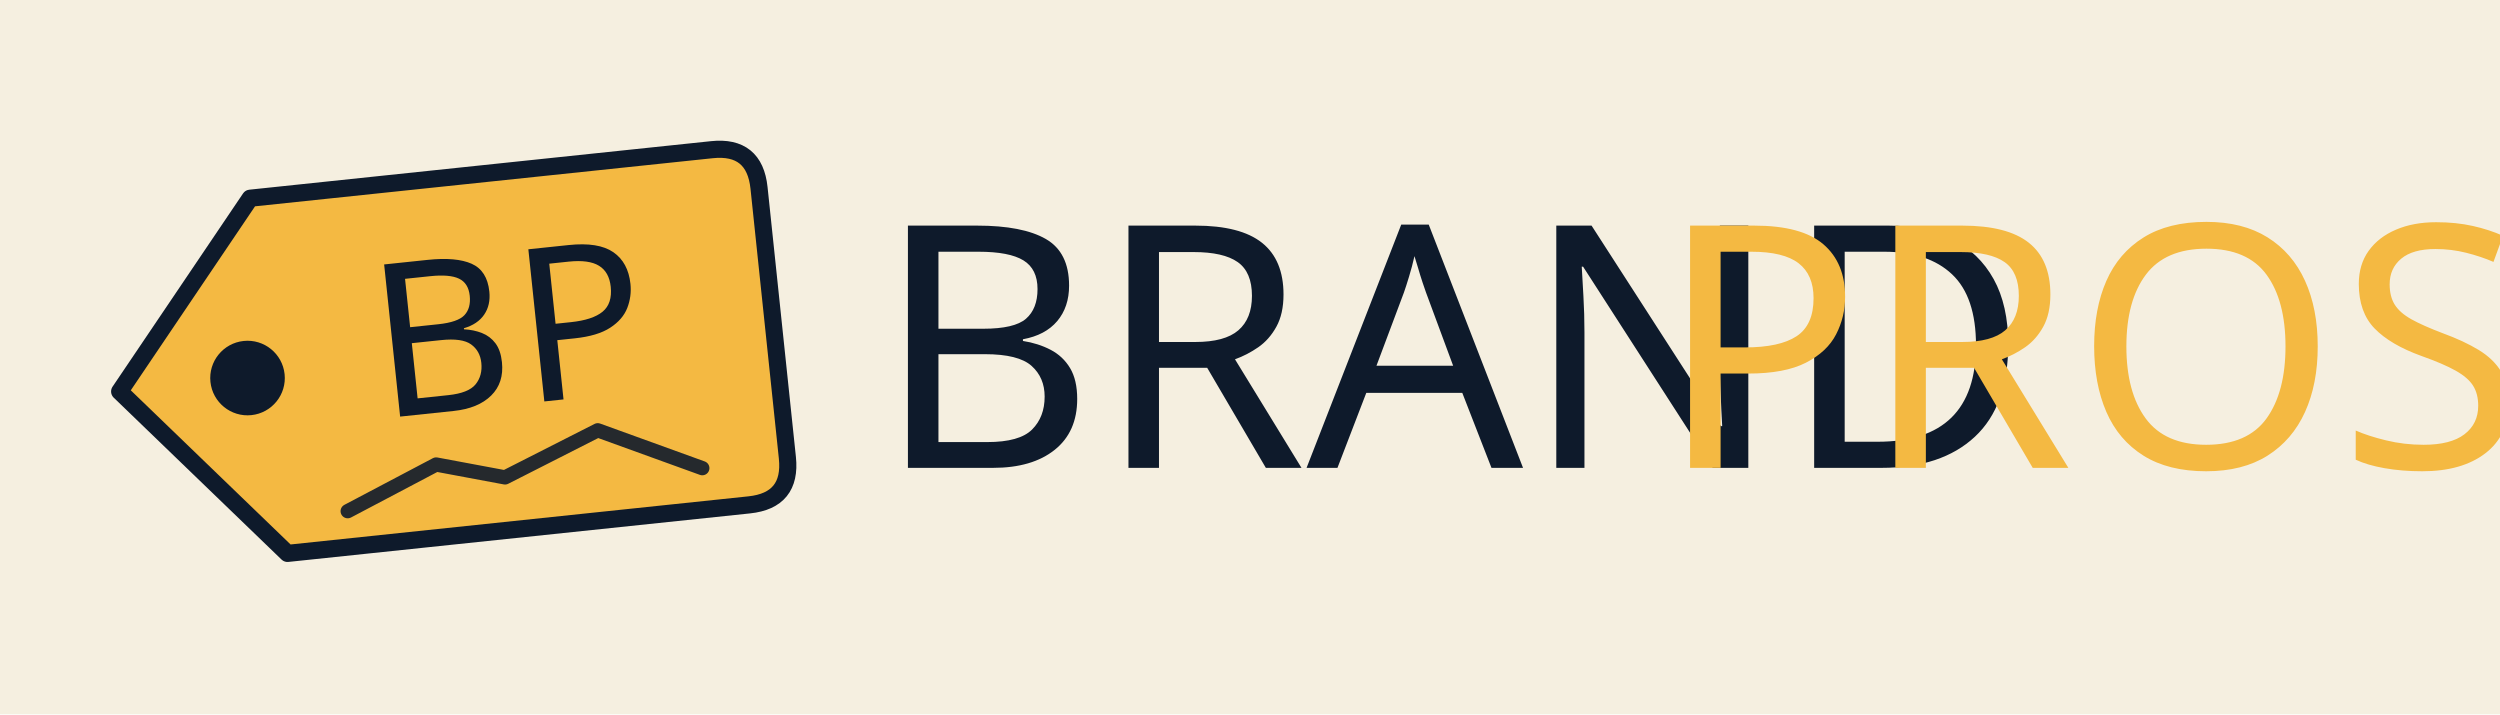
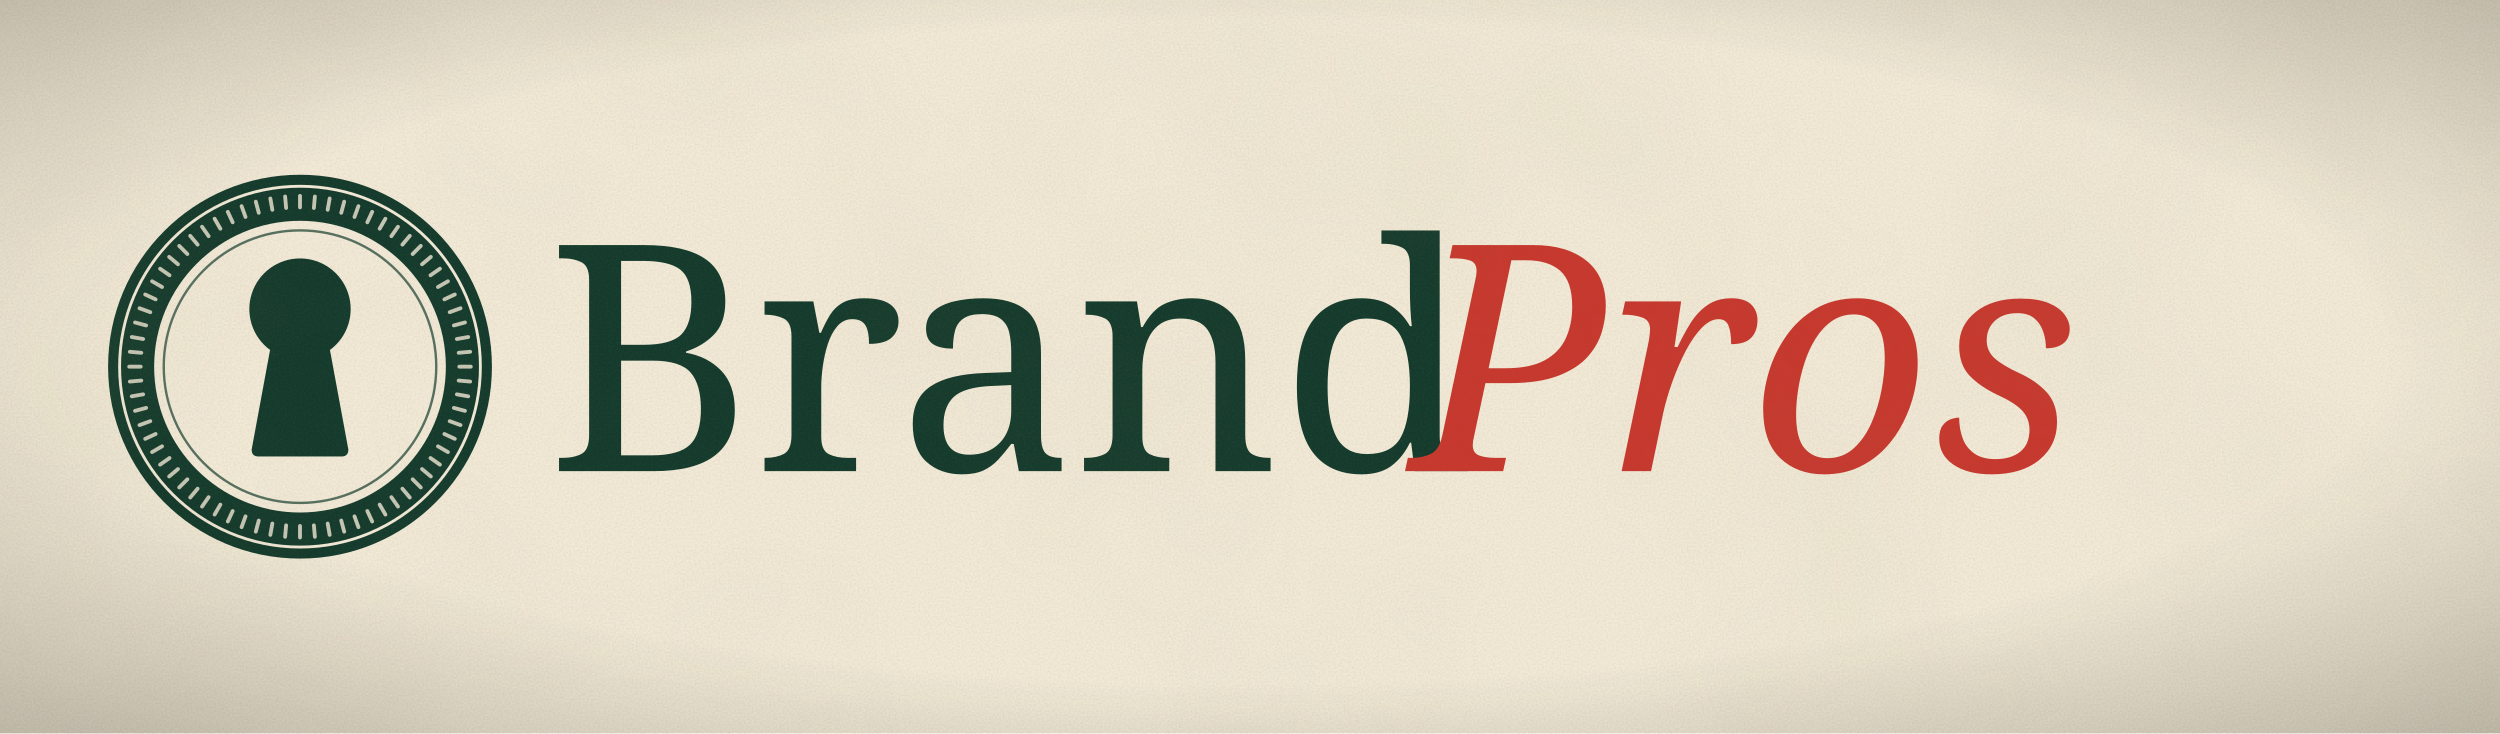
- <svg xmlns="http://www.w3.org/2000/svg" viewBox="0 0 1400 400" width="1400" height="400">
-   <rect width="1400" height="400" fill="#F5EFE0" />
-   <g transform="translate(250 200) scale(0.8) rotate(-6)">
-     <path d="M -230 0 L -125 -125 L 200 -125 Q 230 -125 230 -95 L 230 95 Q 230 125 200 125 L -125 125 Z" fill="#F4B942" stroke="#0E1A2B" stroke-width="12" stroke-linejoin="round" stroke-linecap="round" />
-     <circle cx="-140" cy="0" r="22.5" fill="#0E1A2B" stroke="#0E1A2B" stroke-width="7.2" />
-     <text x="45" y="38" font-family="Anton, 'Bebas Neue', Impact, 'Arial Narrow', sans-serif" font-size="150" font-weight="400" fill="#0E1A2B" text-anchor="middle" letter-spacing="4">BP</text>
-     <path d="M -80 100 L -15 74 L 32 88 L 100 62 L 170 96" fill="none" stroke="#0E1A2B" stroke-width="10" stroke-linecap="round" stroke-linejoin="round" opacity="0.9" />
+ <svg xmlns="http://www.w3.org/2000/svg" viewBox="0 0 1500 440" width="1500" height="440">
+   <defs>
+     <filter id="rg5" x="-5%" y="-5%" width="110%" height="110%">
+       <feTurbulence type="fractalNoise" baseFrequency="0.022" numOctaves="2" seed="2" result="n" />
+       <feDisplacementMap in="SourceGraphic" in2="n" scale="6" xChannelSelector="R" yChannelSelector="G" />
+     </filter>
+     <filter id="rt5" x="-5%" y="-10%" width="110%" height="120%">
+       <feTurbulence type="fractalNoise" baseFrequency="0.03" numOctaves="2" seed="13" result="n" />
+       <feDisplacementMap in="SourceGraphic" in2="n" scale="2.4" xChannelSelector="R" yChannelSelector="G" />
+     </filter>
+     <filter id="gr5" x="0" y="0" width="100%" height="100%">
+       <feTurbulence type="fractalNoise" baseFrequency="0.85" numOctaves="2" seed="7" stitchTiles="stitch" />
+       <feColorMatrix type="matrix" values="0 0 0 0 0.2  0 0 0 0 0.17  0 0 0 0 0.1  0 0 0 0.9 -0.28" />
+     </filter>
+     <filter id="bl5" x="0" y="0" width="100%" height="100%">
+       <feTurbulence type="fractalNoise" baseFrequency="0.006" numOctaves="3" seed="3" />
+       <feColorMatrix type="matrix" values="0 0 0 0 0.3  0 0 0 0 0.24  0 0 0 0 0.12  0 0 0 1.4 -0.62" />
+     </filter>
+     <radialGradient id="vg5" cx="50%" cy="48%" r="75%">
+       <stop offset="60%" stop-color="#17150F" stop-opacity="0" />
+       <stop offset="100%" stop-color="#17150F" stop-opacity="0.26" />
+     </radialGradient>
+     <pattern id="di5" width="16" height="16" patternUnits="userSpaceOnUse" patternTransform="rotate(18)">
+       <circle cx="8" cy="8" r="3.6" fill="#17150F" opacity="0.2" />
+     </pattern>
+     <pattern id="db5" width="16" height="16" patternUnits="userSpaceOnUse" patternTransform="rotate(18)">
+       <circle cx="8" cy="8" r="3.6" fill="#9C7526" opacity="0.5" />
+     </pattern>
+     <pattern id="dr5" width="16" height="16" patternUnits="userSpaceOnUse" patternTransform="rotate(18)">
+       <circle cx="8" cy="8" r="3.6" fill="#C8372D" opacity="0.45" />
+     </pattern>
+     <pattern id="dc5" width="16" height="16" patternUnits="userSpaceOnUse" patternTransform="rotate(18)">
+       <circle cx="8" cy="8" r="3.6" fill="#F2EAD7" opacity="0.14" />
+     </pattern>
+   </defs>
+   <rect width="1500" height="440" fill="#F2EAD7" />
+   <g transform="translate(180 220)">
+     <g transform="translate(0 0) scale(0.5757576)">
+       <circle r="200" fill="#133A2C" />
+       <circle r="188" fill="none" stroke="#F2EAD7" stroke-width="3" />
+       <path d="M 178 0 L 166 0" stroke="#F2EAD7" stroke-width="4" stroke-linecap="round" opacity="0.8" />
+       <path d="M 177.323 15.514 L 165.368 14.468" stroke="#F2EAD7" stroke-width="4" stroke-linecap="round" opacity="0.8" />
+       <path d="M 175.296 30.909 L 163.478 28.826" stroke="#F2EAD7" stroke-width="4" stroke-linecap="round" opacity="0.8" />
+       <path d="M 171.935 46.07 L 160.344 42.964" stroke="#F2EAD7" stroke-width="4" stroke-linecap="round" opacity="0.8" />
+       <path d="M 167.265 60.88 L 155.989 56.775" stroke="#F2EAD7" stroke-width="4" stroke-linecap="round" opacity="0.8" />
+       <path d="M 161.323 75.226 L 150.447 70.155" stroke="#F2EAD7" stroke-width="4" stroke-linecap="round" opacity="0.8" />
+       <path d="M 154.153 89 L 143.76 83" stroke="#F2EAD7" stroke-width="4" stroke-linecap="round" opacity="0.8" />
+       <path d="M 145.809 102.097 L 135.979 95.214" stroke="#F2EAD7" stroke-width="4" stroke-linecap="round" opacity="0.8" />
+       <path d="M 136.356 114.416 L 127.163 106.703" stroke="#F2EAD7" stroke-width="4" stroke-linecap="round" opacity="0.8" />
+       <path d="M 125.865 125.865 L 117.38 117.38" stroke="#F2EAD7" stroke-width="4" stroke-linecap="round" opacity="0.8" />
+       <path d="M 114.416 136.356 L 106.703 127.163" stroke="#F2EAD7" stroke-width="4" stroke-linecap="round" opacity="0.8" />
+       <path d="M 102.097 145.809 L 95.214 135.979" stroke="#F2EAD7" stroke-width="4" stroke-linecap="round" opacity="0.8" />
+       <path d="M 89 154.153 L 83 143.76" stroke="#F2EAD7" stroke-width="4" stroke-linecap="round" opacity="0.8" />
+       <path d="M 75.226 161.323 L 70.155 150.447" stroke="#F2EAD7" stroke-width="4" stroke-linecap="round" opacity="0.8" />
+       <path d="M 60.88 167.265 L 56.775 155.989" stroke="#F2EAD7" stroke-width="4" stroke-linecap="round" opacity="0.8" />
+       <path d="M 46.07 171.935 L 42.964 160.344" stroke="#F2EAD7" stroke-width="4" stroke-linecap="round" opacity="0.8" />
+       <path d="M 30.909 175.296 L 28.826 163.478" stroke="#F2EAD7" stroke-width="4" stroke-linecap="round" opacity="0.8" />
+       <path d="M 15.514 177.323 L 14.468 165.368" stroke="#F2EAD7" stroke-width="4" stroke-linecap="round" opacity="0.8" />
+       <path d="M 1.0899356512411444e-14 178 L 1.0164568432923031e-14 166" stroke="#F2EAD7" stroke-width="4" stroke-linecap="round" opacity="0.8" />
+       <path d="M -15.514 177.323 L -14.468 165.368" stroke="#F2EAD7" stroke-width="4" stroke-linecap="round" opacity="0.8" />
+       <path d="M -30.909 175.296 L -28.826 163.478" stroke="#F2EAD7" stroke-width="4" stroke-linecap="round" opacity="0.8" />
+       <path d="M -46.07 171.935 L -42.964 160.344" stroke="#F2EAD7" stroke-width="4" stroke-linecap="round" opacity="0.8" />
+       <path d="M -60.88 167.265 L -56.775 155.989" stroke="#F2EAD7" stroke-width="4" stroke-linecap="round" opacity="0.8" />
+       <path d="M -75.226 161.323 L -70.155 150.447" stroke="#F2EAD7" stroke-width="4" stroke-linecap="round" opacity="0.8" />
+       <path d="M -89 154.153 L -83 143.76" stroke="#F2EAD7" stroke-width="4" stroke-linecap="round" opacity="0.8" />
+       <path d="M -102.097 145.809 L -95.214 135.979" stroke="#F2EAD7" stroke-width="4" stroke-linecap="round" opacity="0.8" />
+       <path d="M -114.416 136.356 L -106.703 127.163" stroke="#F2EAD7" stroke-width="4" stroke-linecap="round" opacity="0.8" />
+       <path d="M -125.865 125.865 L -117.38 117.38" stroke="#F2EAD7" stroke-width="4" stroke-linecap="round" opacity="0.8" />
+       <path d="M -136.356 114.416 L -127.163 106.703" stroke="#F2EAD7" stroke-width="4" stroke-linecap="round" opacity="0.8" />
+       <path d="M -145.809 102.097 L -135.979 95.214" stroke="#F2EAD7" stroke-width="4" stroke-linecap="round" opacity="0.8" />
+       <path d="M -154.153 89 L -143.76 83" stroke="#F2EAD7" stroke-width="4" stroke-linecap="round" opacity="0.8" />
+       <path d="M -161.323 75.226 L -150.447 70.155" stroke="#F2EAD7" stroke-width="4" stroke-linecap="round" opacity="0.8" />
+       <path d="M -167.265 60.88 L -155.989 56.775" stroke="#F2EAD7" stroke-width="4" stroke-linecap="round" opacity="0.8" />
+       <path d="M -171.935 46.07 L -160.344 42.964" stroke="#F2EAD7" stroke-width="4" stroke-linecap="round" opacity="0.8" />
+       <path d="M -175.296 30.909 L -163.478 28.826" stroke="#F2EAD7" stroke-width="4" stroke-linecap="round" opacity="0.8" />
+       <path d="M -177.323 15.514 L -165.368 14.468" stroke="#F2EAD7" stroke-width="4" stroke-linecap="round" opacity="0.8" />
+       <path d="M -178 2.1798713024822888e-14 L -166 2.0329136865846063e-14" stroke="#F2EAD7" stroke-width="4" stroke-linecap="round" opacity="0.8" />
+       <path d="M -177.323 -15.514 L -165.368 -14.468" stroke="#F2EAD7" stroke-width="4" stroke-linecap="round" opacity="0.8" />
+       <path d="M -175.296 -30.909 L -163.478 -28.826" stroke="#F2EAD7" stroke-width="4" stroke-linecap="round" opacity="0.8" />
+       <path d="M -171.935 -46.07 L -160.344 -42.964" stroke="#F2EAD7" stroke-width="4" stroke-linecap="round" opacity="0.8" />
+       <path d="M -167.265 -60.88 L -155.989 -56.775" stroke="#F2EAD7" stroke-width="4" stroke-linecap="round" opacity="0.8" />
+       <path d="M -161.323 -75.226 L -150.447 -70.155" stroke="#F2EAD7" stroke-width="4" stroke-linecap="round" opacity="0.8" />
+       <path d="M -154.153 -89 L -143.76 -83" stroke="#F2EAD7" stroke-width="4" stroke-linecap="round" opacity="0.8" />
+       <path d="M -145.809 -102.097 L -135.979 -95.214" stroke="#F2EAD7" stroke-width="4" stroke-linecap="round" opacity="0.8" />
+       <path d="M -136.356 -114.416 L -127.163 -106.703" stroke="#F2EAD7" stroke-width="4" stroke-linecap="round" opacity="0.8" />
+       <path d="M -125.865 -125.865 L -117.38 -117.38" stroke="#F2EAD7" stroke-width="4" stroke-linecap="round" opacity="0.8" />
+       <path d="M -114.416 -136.356 L -106.703 -127.163" stroke="#F2EAD7" stroke-width="4" stroke-linecap="round" opacity="0.8" />
+       <path d="M -102.097 -145.809 L -95.214 -135.979" stroke="#F2EAD7" stroke-width="4" stroke-linecap="round" opacity="0.8" />
+       <path d="M -89 -154.153 L -83 -143.76" stroke="#F2EAD7" stroke-width="4" stroke-linecap="round" opacity="0.8" />
+       <path d="M -75.226 -161.323 L -70.155 -150.447" stroke="#F2EAD7" stroke-width="4" stroke-linecap="round" opacity="0.8" />
+       <path d="M -60.88 -167.265 L -56.775 -155.989" stroke="#F2EAD7" stroke-width="4" stroke-linecap="round" opacity="0.8" />
+       <path d="M -46.07 -171.935 L -42.964 -160.344" stroke="#F2EAD7" stroke-width="4" stroke-linecap="round" opacity="0.8" />
+       <path d="M -30.909 -175.296 L -28.826 -163.478" stroke="#F2EAD7" stroke-width="4" stroke-linecap="round" opacity="0.8" />
+       <path d="M -15.514 -177.323 L -14.468 -165.368" stroke="#F2EAD7" stroke-width="4" stroke-linecap="round" opacity="0.8" />
+       <path d="M -3.269806953723433e-14 -178 L -3.049370529876909e-14 -166" stroke="#F2EAD7" stroke-width="4" stroke-linecap="round" opacity="0.8" />
+       <path d="M 15.514 -177.323 L 14.468 -165.368" stroke="#F2EAD7" stroke-width="4" stroke-linecap="round" opacity="0.8" />
+       <path d="M 30.909 -175.296 L 28.826 -163.478" stroke="#F2EAD7" stroke-width="4" stroke-linecap="round" opacity="0.8" />
+       <path d="M 46.07 -171.935 L 42.964 -160.344" stroke="#F2EAD7" stroke-width="4" stroke-linecap="round" opacity="0.8" />
+       <path d="M 60.88 -167.265 L 56.775 -155.989" stroke="#F2EAD7" stroke-width="4" stroke-linecap="round" opacity="0.8" />
+       <path d="M 75.226 -161.323 L 70.155 -150.447" stroke="#F2EAD7" stroke-width="4" stroke-linecap="round" opacity="0.8" />
+       <path d="M 89 -154.153 L 83 -143.76" stroke="#F2EAD7" stroke-width="4" stroke-linecap="round" opacity="0.8" />
+       <path d="M 102.097 -145.809 L 95.214 -135.979" stroke="#F2EAD7" stroke-width="4" stroke-linecap="round" opacity="0.8" />
+       <path d="M 114.416 -136.356 L 106.703 -127.163" stroke="#F2EAD7" stroke-width="4" stroke-linecap="round" opacity="0.8" />
+       <path d="M 125.865 -125.865 L 117.38 -117.38" stroke="#F2EAD7" stroke-width="4" stroke-linecap="round" opacity="0.8" />
+       <path d="M 136.356 -114.416 L 127.163 -106.703" stroke="#F2EAD7" stroke-width="4" stroke-linecap="round" opacity="0.8" />
+       <path d="M 145.809 -102.097 L 135.979 -95.214" stroke="#F2EAD7" stroke-width="4" stroke-linecap="round" opacity="0.8" />
+       <path d="M 154.153 -89 L 143.76 -83" stroke="#F2EAD7" stroke-width="4" stroke-linecap="round" opacity="0.8" />
+       <path d="M 161.323 -75.226 L 150.447 -70.155" stroke="#F2EAD7" stroke-width="4" stroke-linecap="round" opacity="0.8" />
+       <path d="M 167.265 -60.88 L 155.989 -56.775" stroke="#F2EAD7" stroke-width="4" stroke-linecap="round" opacity="0.8" />
+       <path d="M 171.935 -46.07 L 160.344 -42.964" stroke="#F2EAD7" stroke-width="4" stroke-linecap="round" opacity="0.8" />
+       <path d="M 175.296 -30.909 L 163.478 -28.826" stroke="#F2EAD7" stroke-width="4" stroke-linecap="round" opacity="0.8" />
+       <path d="M 177.323 -15.514 L 165.368 -14.468" stroke="#F2EAD7" stroke-width="4" stroke-linecap="round" opacity="0.8" />
+       <circle r="152" fill="#F2EAD7" />
+       <circle r="142" fill="none" stroke="#133A2C" stroke-width="2.5" opacity="0.7" />
+       <path d="M -31.2 6.6 A 52.8 52.8 0 1 1 31.2 6.6 L 50.4 110.4 Q 50.4 117.6 43.2 117.6 L -43.2 117.6 Q -50.4 117.6 -50.4 110.4 Z" transform="translate(0 -24)" fill="#133A2C" />
+     </g>
+     <text x="148.2" y="62.7" font-family="'DM Serif Display', Georgia, serif" font-size="190" font-weight="400" fill="#133A2C" text-anchor="start">Brand</text>
+     <text x="666.8" y="62.7" font-family="'DM Serif Display', Georgia, serif" font-size="190" font-weight="400" font-style="italic" fill="#C8372D" text-anchor="start">Pros</text>
  </g>
-   <text x="490" y="262" font-family="Anton, 'Bebas Neue', Impact, 'Arial Narrow', sans-serif" font-size="190" font-weight="400" fill="#0E1A2B" text-anchor="start">BRAND</text>
-   <text x="928" y="262" font-family="Anton, 'Bebas Neue', Impact, 'Arial Narrow', sans-serif" font-size="190" font-weight="400" fill="#F4B942" text-anchor="start">PROS</text>
+   <rect width="1500" height="440" filter="url(#bl5)" opacity="0.077" />
+   <rect width="1500" height="440" filter="url(#gr5)" opacity="0.193" />
+   <rect width="1500" height="440" fill="url(#vg5)" />
</svg>
